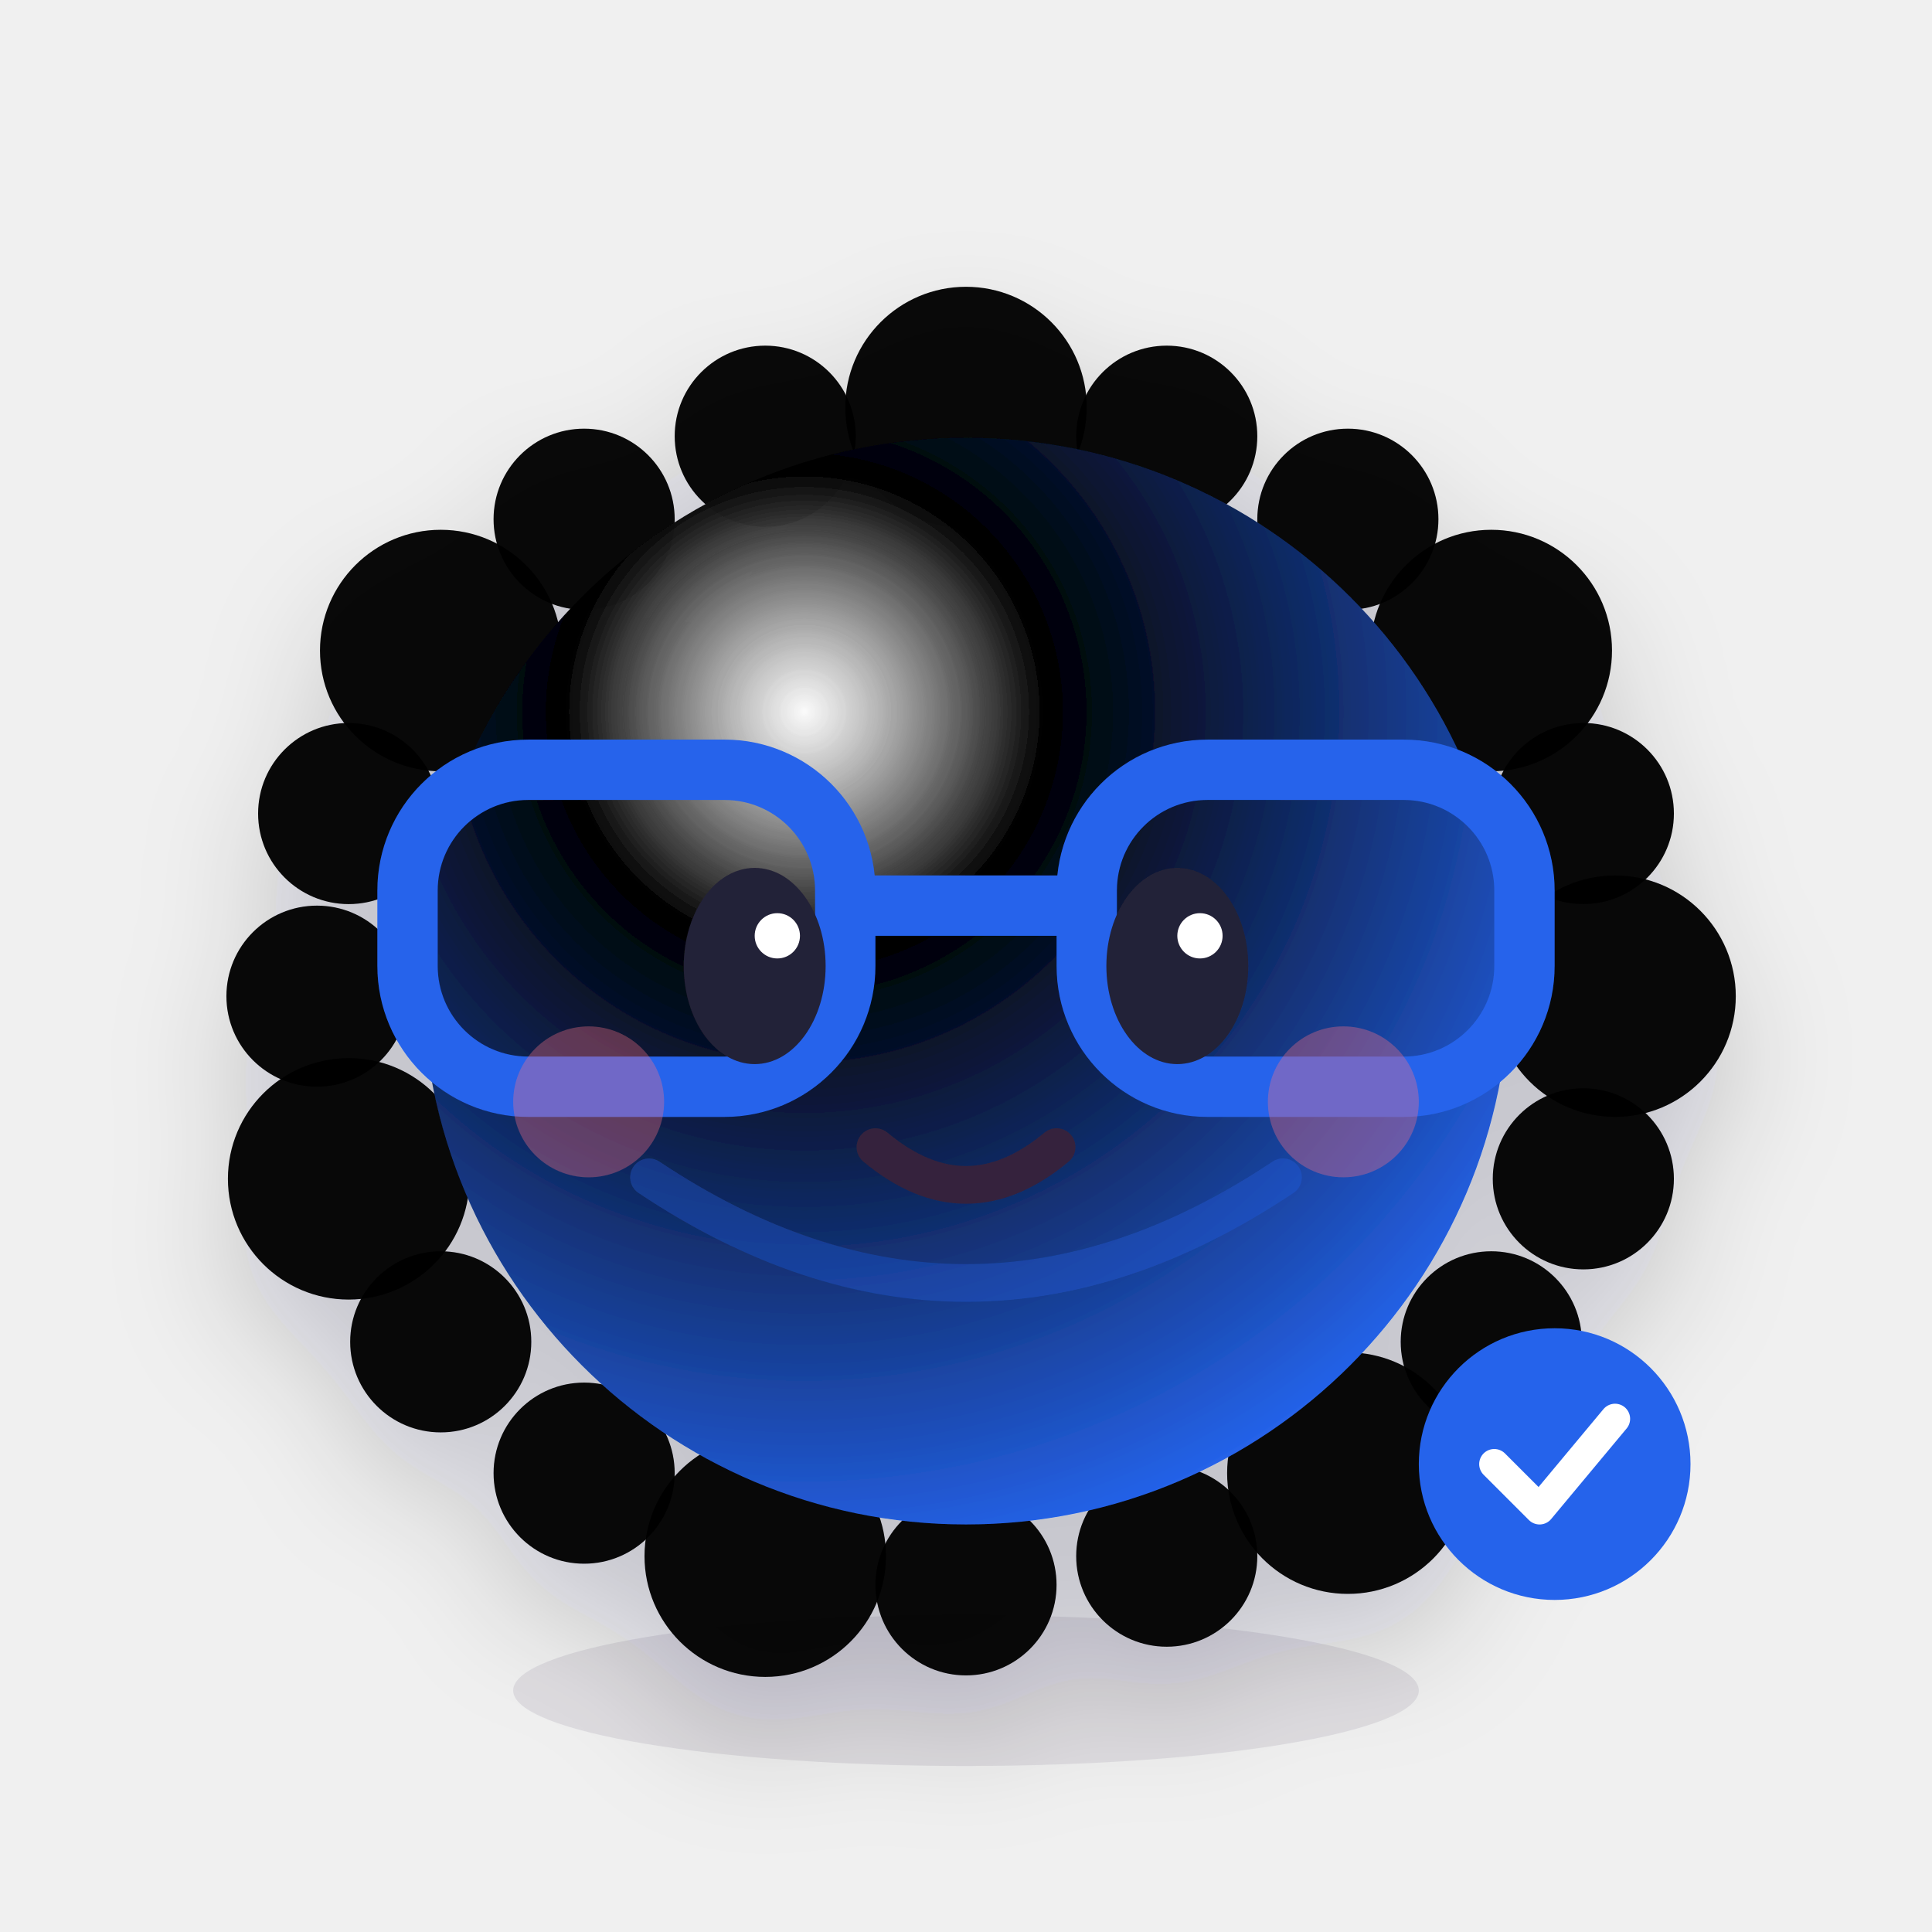
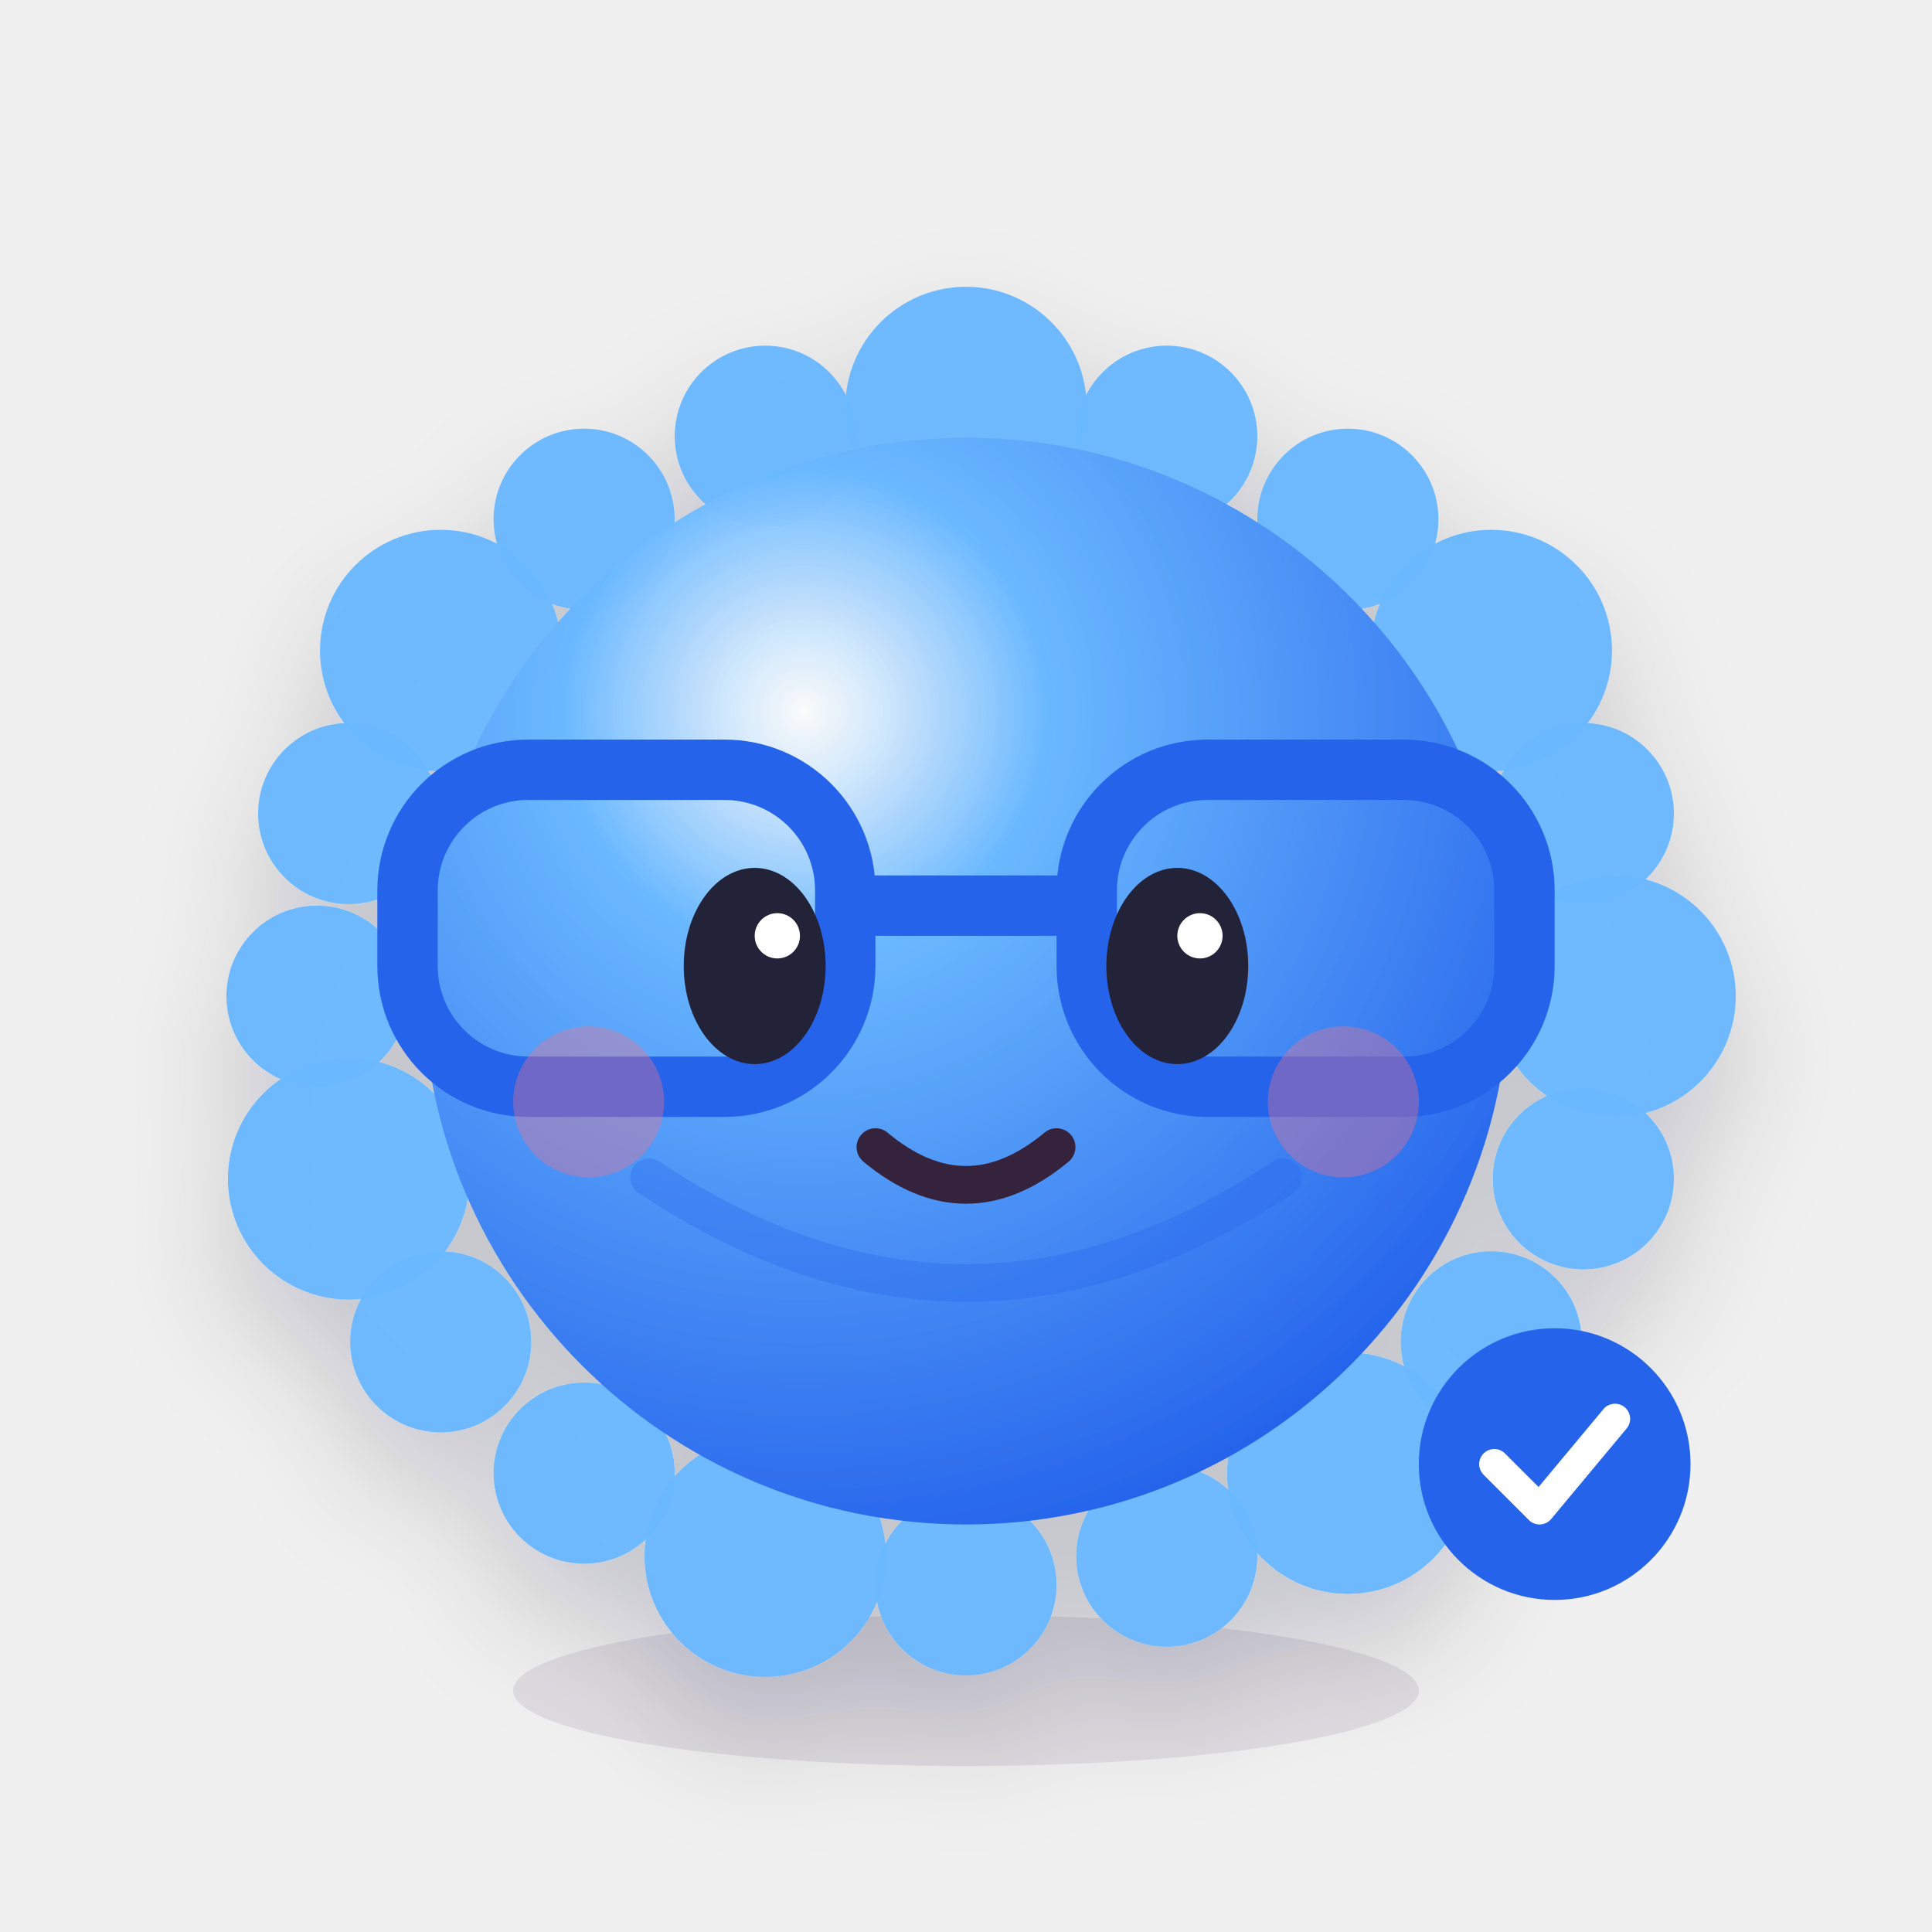
<svg xmlns="http://www.w3.org/2000/svg" viewBox="0 0 128 128" role="img" aria-labelledby="title desc">
  <defs>
    <radialGradient id="fur" cx="35%" cy="25%" r="80%">
      <stop offset="0" stop-color="#ffffff" stop-opacity=".85" />
-       <stop offset=".28" stop-color="6ab8ff" />
+       <stop offset=".28" stop-color="#6ab8ff" />
      <stop offset="1" stop-color="#2563eb" />
    </radialGradient>
    <filter id="shadow" x="-30%" y="-30%" width="160%" height="170%">
      <feDropShadow dx="0" dy="4" stdDeviation="4" flood-color="#1b1630" flood-opacity=".18" />
    </filter>
  </defs>
  <ellipse cx="64" cy="112" rx="30" ry="5" fill="#51476a" opacity=".12" />
  <g filter="url(#shadow)">
-     <circle cx="107.0" cy="66.0" r="8" fill="6ab8ff" opacity=".96" />
-     <circle cx="104.9" cy="78.1" r="6" fill="6ab8ff" opacity=".96" />
-     <circle cx="98.8" cy="88.9" r="6" fill="6ab8ff" opacity=".96" />
-     <circle cx="89.3" cy="97.6" r="8" fill="6ab8ff" opacity=".96" />
-     <circle cx="77.3" cy="103.1" r="6" fill="6ab8ff" opacity=".96" />
-     <circle cx="64.0" cy="105.0" r="6" fill="6ab8ff" opacity=".96" />
-     <circle cx="50.7" cy="103.1" r="8" fill="6ab8ff" opacity=".96" />
-     <circle cx="38.7" cy="97.6" r="6" fill="6ab8ff" opacity=".96" />
-     <circle cx="29.2" cy="88.9" r="6" fill="6ab8ff" opacity=".96" />
-     <circle cx="23.1" cy="78.1" r="8" fill="6ab8ff" opacity=".96" />
-     <circle cx="21.0" cy="66.0" r="6" fill="6ab8ff" opacity=".96" />
-     <circle cx="23.1" cy="53.9" r="6" fill="6ab8ff" opacity=".96" />
-     <circle cx="29.2" cy="43.1" r="8" fill="6ab8ff" opacity=".96" />
-     <circle cx="38.7" cy="34.4" r="6" fill="6ab8ff" opacity=".96" />
-     <circle cx="50.7" cy="28.9" r="6" fill="6ab8ff" opacity=".96" />
-     <circle cx="64.0" cy="27.0" r="8" fill="6ab8ff" opacity=".96" />
-     <circle cx="77.3" cy="28.9" r="6" fill="6ab8ff" opacity=".96" />
-     <circle cx="89.3" cy="34.4" r="6" fill="6ab8ff" opacity=".96" />
-     <circle cx="98.8" cy="43.1" r="8" fill="6ab8ff" opacity=".96" />
-     <circle cx="104.9" cy="53.9" r="6" fill="6ab8ff" opacity=".96" />
+     <circle cx="107.0" cy="66.0" r="8" fill="#6ab8ff" opacity=".96" />
+     <circle cx="104.9" cy="78.1" r="6" fill="#6ab8ff" opacity=".96" />
+     <circle cx="98.8" cy="88.9" r="6" fill="#6ab8ff" opacity=".96" />
+     <circle cx="89.3" cy="97.6" r="8" fill="#6ab8ff" opacity=".96" />
+     <circle cx="77.3" cy="103.1" r="6" fill="#6ab8ff" opacity=".96" />
+     <circle cx="64.0" cy="105.0" r="6" fill="#6ab8ff" opacity=".96" />
+     <circle cx="50.7" cy="103.1" r="8" fill="#6ab8ff" opacity=".96" />
+     <circle cx="38.7" cy="97.6" r="6" fill="#6ab8ff" opacity=".96" />
+     <circle cx="29.2" cy="88.9" r="6" fill="#6ab8ff" opacity=".96" />
+     <circle cx="23.1" cy="78.1" r="8" fill="#6ab8ff" opacity=".96" />
+     <circle cx="21.0" cy="66.0" r="6" fill="#6ab8ff" opacity=".96" />
+     <circle cx="23.1" cy="53.9" r="6" fill="#6ab8ff" opacity=".96" />
+     <circle cx="29.2" cy="43.1" r="8" fill="#6ab8ff" opacity=".96" />
+     <circle cx="38.7" cy="34.4" r="6" fill="#6ab8ff" opacity=".96" />
+     <circle cx="50.7" cy="28.9" r="6" fill="#6ab8ff" opacity=".96" />
+     <circle cx="64.0" cy="27.0" r="8" fill="#6ab8ff" opacity=".96" />
+     <circle cx="77.3" cy="28.9" r="6" fill="#6ab8ff" opacity=".96" />
+     <circle cx="89.3" cy="34.4" r="6" fill="#6ab8ff" opacity=".96" />
+     <circle cx="98.8" cy="43.1" r="8" fill="#6ab8ff" opacity=".96" />
+     <circle cx="104.9" cy="53.9" r="6" fill="#6ab8ff" opacity=".96" />
    <circle cx="64" cy="65" r="36" fill="url(#fur)" />
    <path d="M43 78Q64 92 85 78" fill="none" stroke="#2563eb" stroke-width="2.5" opacity=".32" stroke-linecap="round" />
    <g fill="none" stroke="#2563eb" stroke-width="4">
      <rect x="27" y="51" width="29" height="21" rx="8" />
      <rect x="72" y="51" width="29" height="21" rx="8" />
      <path d="M56 60h16" />
    </g>
    <ellipse cx="50" cy="64" rx="4.7" ry="6.5" fill="#242137" />
    <ellipse cx="78" cy="64" rx="4.7" ry="6.5" fill="#242137" />
    <circle cx="51.5" cy="62" r="1.5" fill="#fff" />
    <circle cx="79.5" cy="62" r="1.5" fill="#fff" />
    <path d="M58 76Q64 81 70 76" fill="none" stroke="#35233c" stroke-width="2.5" stroke-linecap="round" />
    <circle cx="39" cy="73" r="5" fill="#fb7185" opacity=".35" />
    <circle cx="89" cy="73" r="5" fill="#fb7185" opacity=".35" />
  </g>
  <circle cx="103" cy="97" r="9" fill="#2563eb" />
  <path d="M99 97l3 3 5-6" fill="none" stroke="#fff" stroke-width="2" stroke-linecap="round" stroke-linejoin="round" />
</svg>
